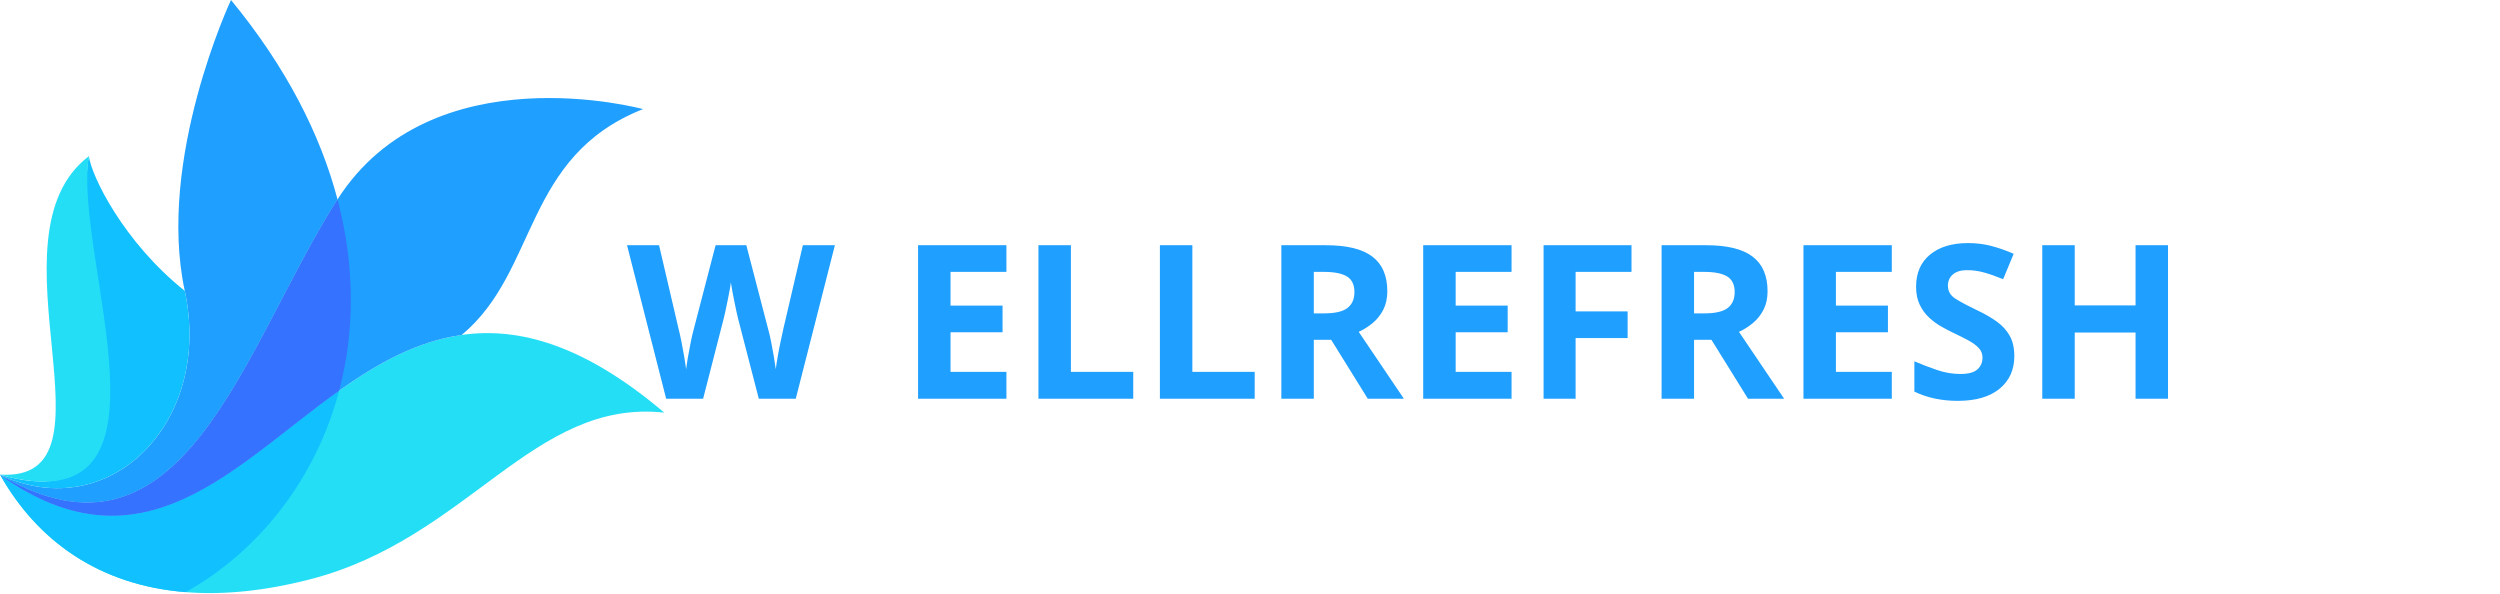
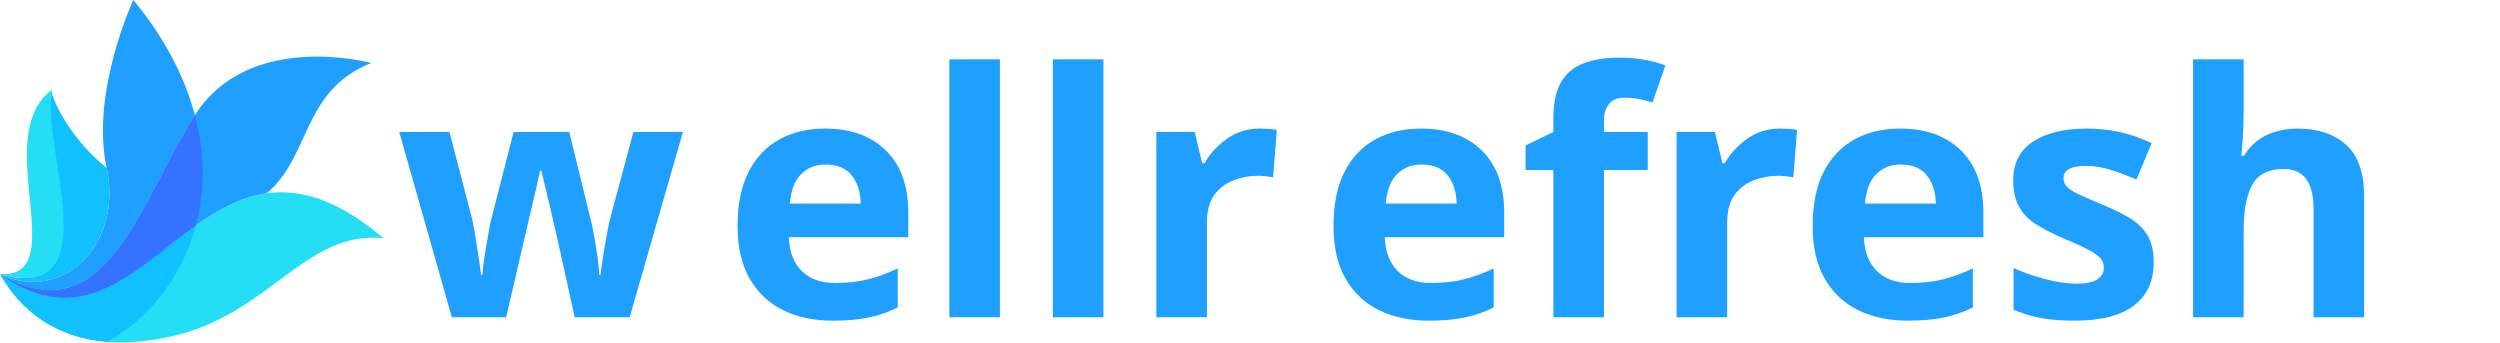
- <svg xmlns="http://www.w3.org/2000/svg" width="100%" height="100%" viewBox="0 0 5573 1323" version="1.1" xml:space="preserve" style="fill-rule:evenodd;clip-rule:evenodd;stroke-linejoin:round;stroke-miterlimit:2;">
-   <g>
-     <path d="M0.627,1059.03c408.847,240.883 540.757,-281.608 750.664,-612.862c0.365,-0.579 0.732,-1.151 1.099,-1.727c-38.024,-144.128 -114.144,-294.747 -237.452,-444.445c0,-0 -166.252,354.377 -103.063,648.352c62.977,292.993 -167.564,524.391 -411.499,410.237c0.083,0.149 0.168,0.299 0.251,0.445" style="fill:#1f9fff;" />
-     <path d="M0.377,1058.59c243.932,114.153 474.475,-117.244 411.498,-410.237c-137.54,-109.724 -208.649,-257.617 -213.671,-300.297c-42.662,217.731 214.072,828.567 -198.056,710.133c0.079,0.135 0.149,0.268 0.229,0.401" style="fill:#10c0ff;" />
-     <path d="M0.148,1058.19c425.614,119.222 160.783,-484.589 198.056,-710.132c-236.884,179.691 83.501,728.336 -198.204,709.87c0.049,0.087 0.101,0.177 0.148,0.262" style="fill:#23def5;" />
-     <path d="M413.884,1319.97c82.233,6.568 174.864,-2.013 278.196,-28.791c352.475,-91.349 496.189,-402.988 788.7,-371.354c-178.308,-151.273 -324.043,-191.312 -451.58,-173.188c-99.92,14.202 -188.663,64.106 -273.145,124.203c-235.096,167.237 -437.179,413.399 -755.131,188.718c81.91,144.507 218.275,244.878 412.96,260.412" style="fill:#23def5;" />
-     <path d="M413.884,1319.97c162.942,-91.281 289.856,-251.458 342.171,-449.13c-235.096,167.237 -437.179,413.399 -755.131,188.718c81.91,144.507 218.275,244.878 412.96,260.412" style="fill:#10c0ff;" />
-     <path d="M756.054,870.844c84.485,-60.096 173.224,-110.001 273.145,-124.203c171.044,-141.801 136.765,-397.786 404.209,-503.43c0,-0 -470.11,-128.578 -681.019,201.234c-0.367,0.573 -0.734,1.145 -1.099,1.725c-209.908,331.257 -341.815,853.751 -750.664,612.861c0.101,0.179 0.199,0.355 0.298,0.528c317.945,224.682 520.033,-21.478 755.13,-188.715" style="fill:#1f9fff;" />
-     <path d="M0.924,1059.56c317.944,224.686 520.034,-21.48 755.13,-188.714c34.155,-129.066 36.511,-274.11 -3.664,-426.402c-0.368,0.575 -0.734,1.148 -1.1,1.727c-209.907,331.254 -341.814,853.752 -750.662,612.856c0.1,0.182 0.198,0.358 0.296,0.533" style="fill:#3572ff;" />
-   </g>
-   <text x="1397.78px" y="888.79px" style="font-family:'Montserrat-Black', 'Montserrat';font-weight:900;font-size:479.167px;fill:#1f9fff;">W<tspan x="2003.45px 2360.91px 2691.53px 3022.16px 3414.12px 3771.57px 4115.14px 4507.09px 4864.55px 5214.34px " y="888.79px 888.79px 888.79px 888.79px 888.79px 888.79px 888.79px 888.79px 888.79px 888.79px ">ELLREFRESH</tspan>
-   </text>
+ <svg xmlns="http://www.w3.org/2000/svg" width="100%" height="100%" viewBox="0 0 11031 1511" version="1.1" xml:space="preserve" style="fill-rule:evenodd;clip-rule:evenodd;stroke-linejoin:round;stroke-miterlimit:2;">
+   <path d="M0.717,1210.22c467.211,275.271 617.952,-321.809 857.825,-700.351c0.417,-0.661 0.836,-1.315 1.255,-1.973c-43.452,-164.703 -130.438,-336.824 -271.349,-507.892c0,-0 -189.985,404.966 -117.776,740.908c71.968,334.819 -191.484,599.25 -470.242,468.8c0.095,0.17 0.192,0.342 0.287,0.508" style="fill:#1f9fff;" />
+   <path d="M0.431,1209.71c278.754,130.449 542.209,-133.982 470.241,-468.801c-157.174,-125.387 -238.434,-294.393 -244.173,-343.166c-48.753,248.814 244.631,946.849 -226.33,811.508c0.09,0.155 0.17,0.307 0.262,0.459" style="fill:#10c0ff;" />
+   <path d="M0.169,1209.26c486.373,136.241 183.736,-553.767 226.33,-811.507c-270.701,205.342 95.421,832.309 -226.499,811.207c0.056,0.1 0.115,0.202 0.169,0.3" style="fill:#23def5;" />
+   <path d="M472.968,1508.41c93.972,7.506 199.827,-2.3 317.91,-32.901c402.793,-104.39 567.022,-460.517 901.291,-424.367c-203.763,-172.868 -370.302,-218.623 -516.045,-197.911c-114.185,16.229 -215.596,73.257 -312.138,141.933c-268.657,191.111 -499.589,472.414 -862.93,215.659c93.603,165.136 249.435,279.835 471.912,297.587" style="fill:#23def5;" />
+   <path d="M472.968,1508.41c186.203,-104.312 331.234,-287.355 391.018,-513.246c-268.657,191.111 -499.589,472.414 -862.93,215.659c93.603,165.136 249.435,279.835 471.912,297.587" style="fill:#10c0ff;" />
+   <path d="M863.985,995.166c96.545,-68.675 197.952,-125.704 312.137,-141.934c195.462,-162.043 156.289,-454.572 461.912,-575.297c0,0 -537.22,-146.933 -778.238,229.961c-0.419,0.655 -0.838,1.309 -1.256,1.972c-239.873,378.545 -390.61,975.628 -857.825,700.35c0.116,0.204 0.228,0.405 0.341,0.603c363.333,256.756 594.27,-24.544 862.929,-215.655" style="fill:#1f9fff;" />
+   <path d="M1.056,1210.82c363.332,256.761 594.271,-24.546 862.929,-215.654c39.03,-147.491 41.723,-313.24 -4.188,-487.273c-0.42,0.657 -0.838,1.312 -1.257,1.974c-239.872,378.542 -390.609,975.629 -857.822,700.344c0.114,0.208 0.226,0.409 0.338,0.609" style="fill:#3572ff;" />
+   <text x="1746.61px" y="1399.9px" style="font-family:'Montserrat-Black', 'Montserrat';font-weight:900;font-size:1497.4px;fill:#1f9fff;">w<tspan x="3187.1px " y="1399.9px ">e</tspan>llr<tspan x="5816.53px 6794.33px 7552.02px 8227.34px " y="1399.9px 1399.9px 1399.9px 1399.9px ">efre</tspan>sh</text>
</svg>
